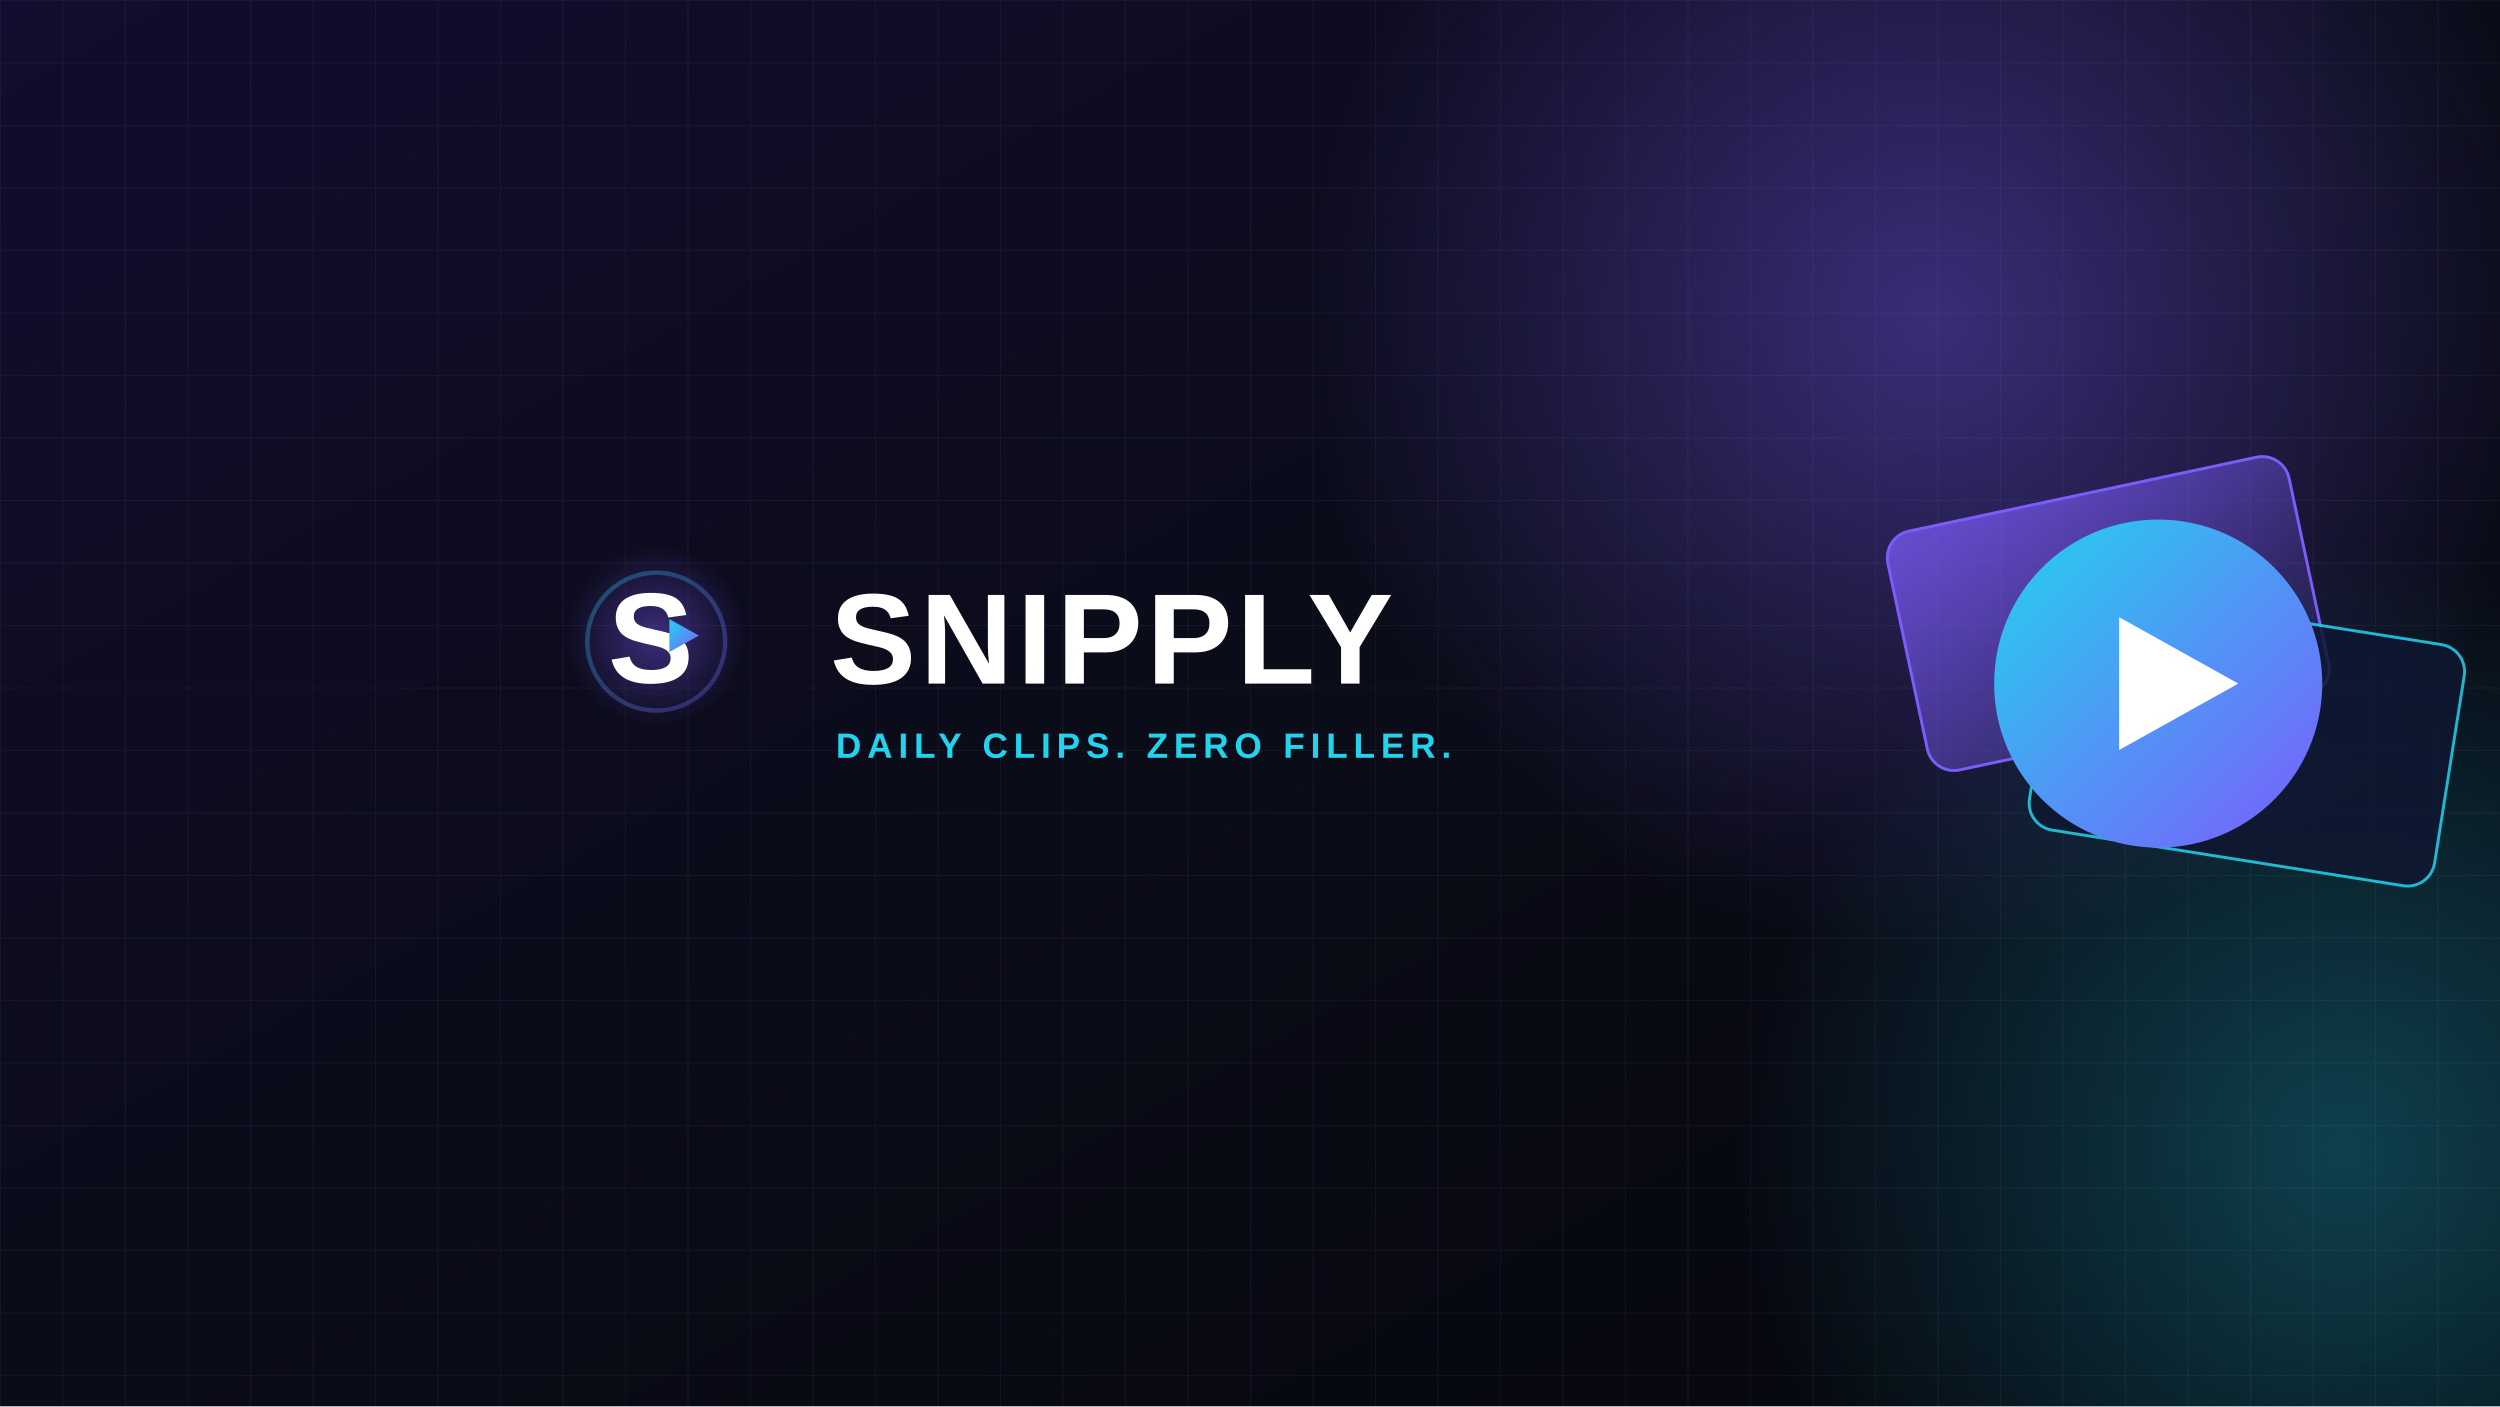
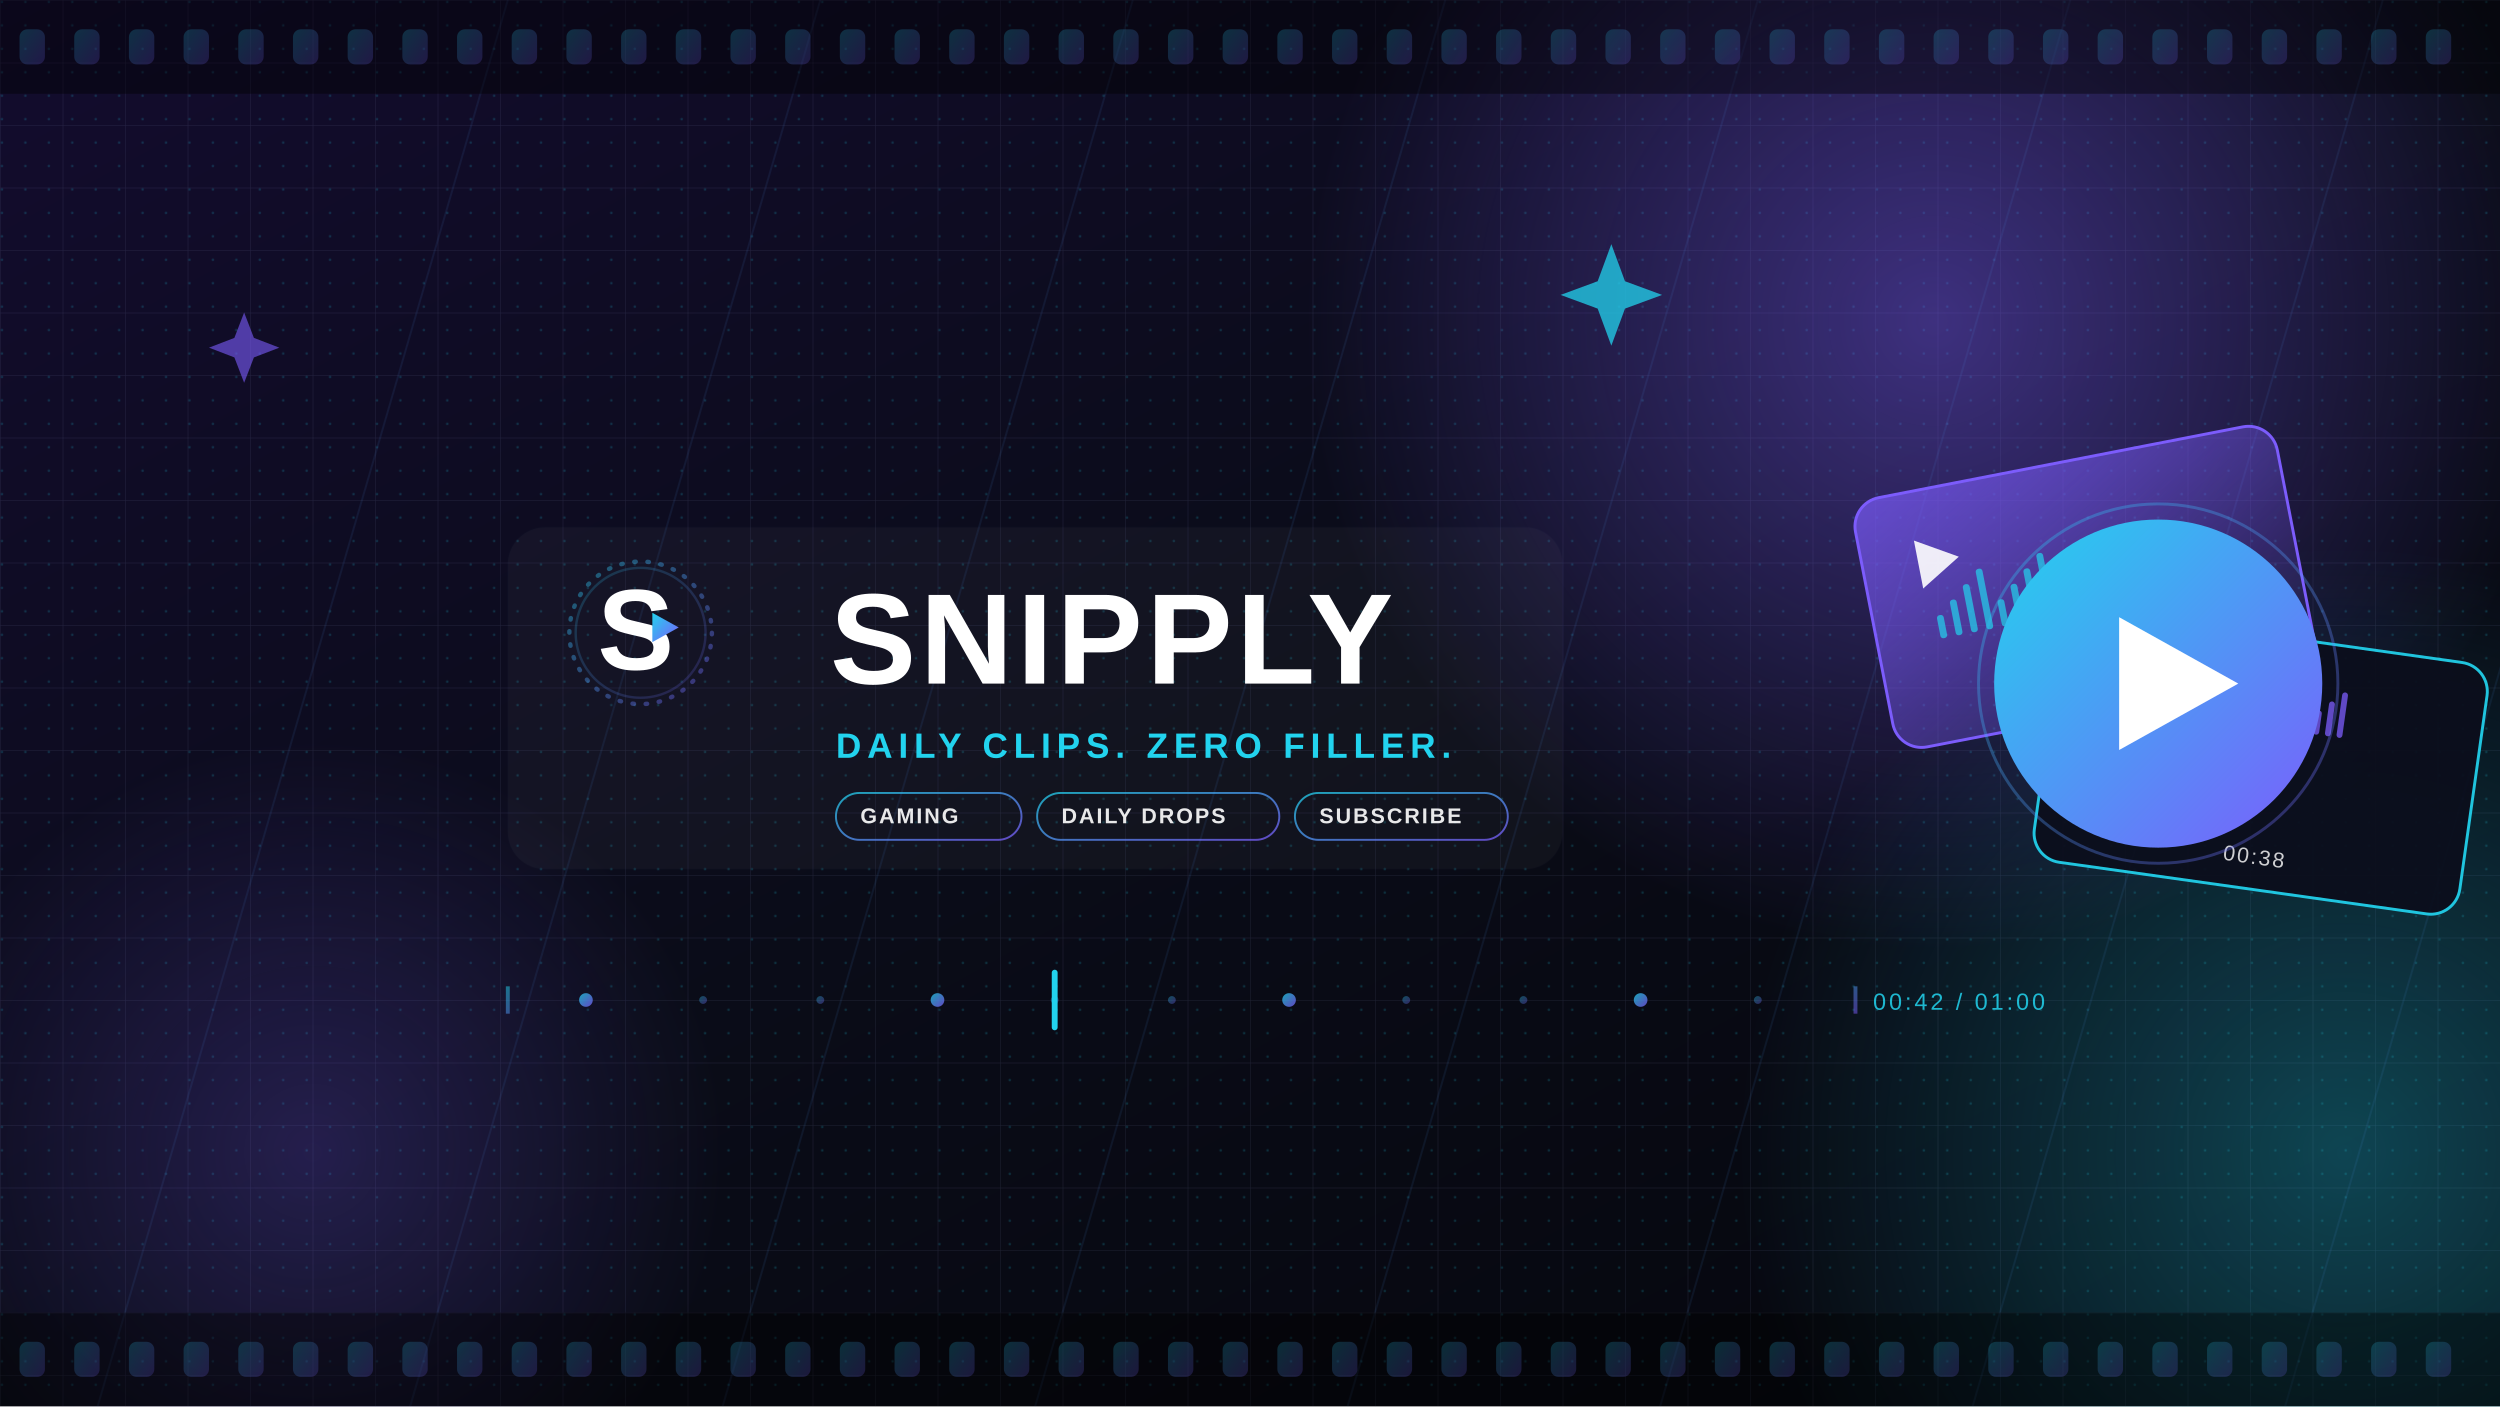
<svg xmlns="http://www.w3.org/2000/svg" width="2560" height="1440" viewBox="0 0 2560 1440">
  <defs>
    <linearGradient id="bg" x1="0" y1="0" x2="1" y2="1">
      <stop offset="0%" stop-color="#130C2E" />
      <stop offset="50%" stop-color="#0A0C18" />
      <stop offset="100%" stop-color="#05060C" />
    </linearGradient>
    <linearGradient id="accent" x1="0" y1="0" x2="1" y2="1">
      <stop offset="0%" stop-color="#22D3EE" />
      <stop offset="100%" stop-color="#7C5CFC" />
    </linearGradient>
-     <linearGradient id="violet" x1="0" y1="0" x2="1" y2="1">
-       <stop offset="0%" stop-color="#7C5CFC" stop-opacity="0.75" />
+     <linearGradient id="card" x1="0" y1="0" x2="1" y2="1">
+       <stop offset="0%" stop-color="#7C5CFC" stop-opacity="0.7" />
      <stop offset="100%" stop-color="#7C5CFC" stop-opacity="0.05" />
    </linearGradient>
    <radialGradient id="glowA" cx="50%" cy="50%" r="50%">
-       <stop offset="0%" stop-color="#7C5CFC" stop-opacity="0.42" />
+       <stop offset="0%" stop-color="#7C5CFC" stop-opacity="0.45" />
      <stop offset="100%" stop-color="#7C5CFC" stop-opacity="0" />
    </radialGradient>
    <radialGradient id="glowB" cx="50%" cy="50%" r="50%">
-       <stop offset="0%" stop-color="#22D3EE" stop-opacity="0.28" />
+       <stop offset="0%" stop-color="#22D3EE" stop-opacity="0.3" />
      <stop offset="100%" stop-color="#22D3EE" stop-opacity="0" />
    </radialGradient>
    <pattern id="grid" width="64" height="64" patternUnits="userSpaceOnUse">
-       <path d="M 64 0 L 0 0 0 64" fill="none" stroke="#8B8FC7" stroke-width="1" opacity="0.16" />
+       <path d="M 64 0 L 0 0 0 64" fill="none" stroke="#8B8FC7" stroke-width="1" opacity="0.18" />
+     </pattern>
+     <pattern id="dots" width="24" height="24" patternUnits="userSpaceOnUse">
+       <circle cx="2" cy="2" r="1.4" fill="#22D3EE" opacity="0.16" />
    </pattern>
  </defs>
  <rect width="2560" height="1440" fill="url(#bg)" />
  <rect width="2560" height="1440" fill="url(#grid)" />
+   <rect width="2560" height="1440" fill="url(#dots)" />
  <circle cx="1980" cy="330" r="640" fill="url(#glowA)" />
  <circle cx="2400" cy="1180" r="620" fill="url(#glowB)" />
-   <g transform="translate(560 545) scale(0.28)">
-     <circle cx="400" cy="380" r="330" fill="url(#glowA)" />
-     <circle cx="400" cy="400" r="252" fill="none" stroke="url(#accent)" stroke-width="16" opacity="0.32" />
+   <circle cx="320" cy="1180" r="420" fill="url(#glowA)" opacity="0.5" />
+   <path d="M 100 1440 L 520 0" stroke="url(#accent)" stroke-width="2" opacity="0.09" />
+   <path d="M 420 1440 L 840 0" stroke="url(#accent)" stroke-width="2" opacity="0.09" />
+   <path d="M 740 1440 L 1160 0" stroke="url(#accent)" stroke-width="2" opacity="0.09" />
+   <path d="M 1060 1440 L 1480 0" stroke="url(#accent)" stroke-width="2" opacity="0.09" />
+   <path d="M 1380 1440 L 1800 0" stroke="url(#accent)" stroke-width="2" opacity="0.09" />
+   <path d="M 1700 1440 L 2120 0" stroke="url(#accent)" stroke-width="2" opacity="0.09" />
+   <path d="M 2020 1440 L 2440 0" stroke="url(#accent)" stroke-width="2" opacity="0.09" />
+   <path d="M 2340 1440 L 2760 0" stroke="url(#accent)" stroke-width="2" opacity="0.09" />
+   <rect x="0" y="0" width="2560" height="96" fill="#000000" opacity="0.42" />
+   <rect x="0" y="1344" width="2560" height="96" fill="#000000" opacity="0.42" />
+   <rect x="20" y="30" width="26" height="36" rx="8" fill="url(#accent)" opacity="0.2" />
+   <rect x="76" y="30" width="26" height="36" rx="8" fill="url(#accent)" opacity="0.2" />
+   <rect x="132" y="30" width="26" height="36" rx="8" fill="url(#accent)" opacity="0.2" />
+   <rect x="188" y="30" width="26" height="36" rx="8" fill="url(#accent)" opacity="0.2" />
+   <rect x="244" y="30" width="26" height="36" rx="8" fill="url(#accent)" opacity="0.2" />
+   <rect x="300" y="30" width="26" height="36" rx="8" fill="url(#accent)" opacity="0.2" />
+   <rect x="356" y="30" width="26" height="36" rx="8" fill="url(#accent)" opacity="0.2" />
+   <rect x="412" y="30" width="26" height="36" rx="8" fill="url(#accent)" opacity="0.2" />
+   <rect x="468" y="30" width="26" height="36" rx="8" fill="url(#accent)" opacity="0.2" />
+   <rect x="524" y="30" width="26" height="36" rx="8" fill="url(#accent)" opacity="0.2" />
+   <rect x="580" y="30" width="26" height="36" rx="8" fill="url(#accent)" opacity="0.2" />
+   <rect x="636" y="30" width="26" height="36" rx="8" fill="url(#accent)" opacity="0.2" />
+   <rect x="692" y="30" width="26" height="36" rx="8" fill="url(#accent)" opacity="0.2" />
+   <rect x="748" y="30" width="26" height="36" rx="8" fill="url(#accent)" opacity="0.2" />
+   <rect x="804" y="30" width="26" height="36" rx="8" fill="url(#accent)" opacity="0.2" />
+   <rect x="860" y="30" width="26" height="36" rx="8" fill="url(#accent)" opacity="0.2" />
+   <rect x="916" y="30" width="26" height="36" rx="8" fill="url(#accent)" opacity="0.2" />
+   <rect x="972" y="30" width="26" height="36" rx="8" fill="url(#accent)" opacity="0.2" />
+   <rect x="1028" y="30" width="26" height="36" rx="8" fill="url(#accent)" opacity="0.2" />
+   <rect x="1084" y="30" width="26" height="36" rx="8" fill="url(#accent)" opacity="0.2" />
+   <rect x="1140" y="30" width="26" height="36" rx="8" fill="url(#accent)" opacity="0.2" />
+   <rect x="1196" y="30" width="26" height="36" rx="8" fill="url(#accent)" opacity="0.2" />
+   <rect x="1252" y="30" width="26" height="36" rx="8" fill="url(#accent)" opacity="0.2" />
+   <rect x="1308" y="30" width="26" height="36" rx="8" fill="url(#accent)" opacity="0.2" />
+   <rect x="1364" y="30" width="26" height="36" rx="8" fill="url(#accent)" opacity="0.2" />
+   <rect x="1420" y="30" width="26" height="36" rx="8" fill="url(#accent)" opacity="0.2" />
+   <rect x="1476" y="30" width="26" height="36" rx="8" fill="url(#accent)" opacity="0.2" />
+   <rect x="1532" y="30" width="26" height="36" rx="8" fill="url(#accent)" opacity="0.2" />
+   <rect x="1588" y="30" width="26" height="36" rx="8" fill="url(#accent)" opacity="0.2" />
+   <rect x="1644" y="30" width="26" height="36" rx="8" fill="url(#accent)" opacity="0.2" />
+   <rect x="1700" y="30" width="26" height="36" rx="8" fill="url(#accent)" opacity="0.2" />
+   <rect x="1756" y="30" width="26" height="36" rx="8" fill="url(#accent)" opacity="0.2" />
+   <rect x="1812" y="30" width="26" height="36" rx="8" fill="url(#accent)" opacity="0.2" />
+   <rect x="1868" y="30" width="26" height="36" rx="8" fill="url(#accent)" opacity="0.2" />
+   <rect x="1924" y="30" width="26" height="36" rx="8" fill="url(#accent)" opacity="0.2" />
+   <rect x="1980" y="30" width="26" height="36" rx="8" fill="url(#accent)" opacity="0.2" />
+   <rect x="2036" y="30" width="26" height="36" rx="8" fill="url(#accent)" opacity="0.2" />
+   <rect x="2092" y="30" width="26" height="36" rx="8" fill="url(#accent)" opacity="0.2" />
+   <rect x="2148" y="30" width="26" height="36" rx="8" fill="url(#accent)" opacity="0.2" />
+   <rect x="2204" y="30" width="26" height="36" rx="8" fill="url(#accent)" opacity="0.2" />
+   <rect x="2260" y="30" width="26" height="36" rx="8" fill="url(#accent)" opacity="0.2" />
+   <rect x="2316" y="30" width="26" height="36" rx="8" fill="url(#accent)" opacity="0.2" />
+   <rect x="2372" y="30" width="26" height="36" rx="8" fill="url(#accent)" opacity="0.2" />
+   <rect x="2428" y="30" width="26" height="36" rx="8" fill="url(#accent)" opacity="0.2" />
+   <rect x="2484" y="30" width="26" height="36" rx="8" fill="url(#accent)" opacity="0.2" />
+   <rect x="20" y="1374" width="26" height="36" rx="8" fill="url(#accent)" opacity="0.2" />
+   <rect x="76" y="1374" width="26" height="36" rx="8" fill="url(#accent)" opacity="0.2" />
+   <rect x="132" y="1374" width="26" height="36" rx="8" fill="url(#accent)" opacity="0.2" />
+   <rect x="188" y="1374" width="26" height="36" rx="8" fill="url(#accent)" opacity="0.2" />
+   <rect x="244" y="1374" width="26" height="36" rx="8" fill="url(#accent)" opacity="0.2" />
+   <rect x="300" y="1374" width="26" height="36" rx="8" fill="url(#accent)" opacity="0.2" />
+   <rect x="356" y="1374" width="26" height="36" rx="8" fill="url(#accent)" opacity="0.2" />
+   <rect x="412" y="1374" width="26" height="36" rx="8" fill="url(#accent)" opacity="0.2" />
+   <rect x="468" y="1374" width="26" height="36" rx="8" fill="url(#accent)" opacity="0.2" />
+   <rect x="524" y="1374" width="26" height="36" rx="8" fill="url(#accent)" opacity="0.2" />
+   <rect x="580" y="1374" width="26" height="36" rx="8" fill="url(#accent)" opacity="0.2" />
+   <rect x="636" y="1374" width="26" height="36" rx="8" fill="url(#accent)" opacity="0.2" />
+   <rect x="692" y="1374" width="26" height="36" rx="8" fill="url(#accent)" opacity="0.2" />
+   <rect x="748" y="1374" width="26" height="36" rx="8" fill="url(#accent)" opacity="0.2" />
+   <rect x="804" y="1374" width="26" height="36" rx="8" fill="url(#accent)" opacity="0.2" />
+   <rect x="860" y="1374" width="26" height="36" rx="8" fill="url(#accent)" opacity="0.2" />
+   <rect x="916" y="1374" width="26" height="36" rx="8" fill="url(#accent)" opacity="0.2" />
+   <rect x="972" y="1374" width="26" height="36" rx="8" fill="url(#accent)" opacity="0.2" />
+   <rect x="1028" y="1374" width="26" height="36" rx="8" fill="url(#accent)" opacity="0.2" />
+   <rect x="1084" y="1374" width="26" height="36" rx="8" fill="url(#accent)" opacity="0.2" />
+   <rect x="1140" y="1374" width="26" height="36" rx="8" fill="url(#accent)" opacity="0.2" />
+   <rect x="1196" y="1374" width="26" height="36" rx="8" fill="url(#accent)" opacity="0.2" />
+   <rect x="1252" y="1374" width="26" height="36" rx="8" fill="url(#accent)" opacity="0.2" />
+   <rect x="1308" y="1374" width="26" height="36" rx="8" fill="url(#accent)" opacity="0.2" />
+   <rect x="1364" y="1374" width="26" height="36" rx="8" fill="url(#accent)" opacity="0.2" />
+   <rect x="1420" y="1374" width="26" height="36" rx="8" fill="url(#accent)" opacity="0.2" />
+   <rect x="1476" y="1374" width="26" height="36" rx="8" fill="url(#accent)" opacity="0.2" />
+   <rect x="1532" y="1374" width="26" height="36" rx="8" fill="url(#accent)" opacity="0.2" />
+   <rect x="1588" y="1374" width="26" height="36" rx="8" fill="url(#accent)" opacity="0.2" />
+   <rect x="1644" y="1374" width="26" height="36" rx="8" fill="url(#accent)" opacity="0.2" />
+   <rect x="1700" y="1374" width="26" height="36" rx="8" fill="url(#accent)" opacity="0.2" />
+   <rect x="1756" y="1374" width="26" height="36" rx="8" fill="url(#accent)" opacity="0.2" />
+   <rect x="1812" y="1374" width="26" height="36" rx="8" fill="url(#accent)" opacity="0.2" />
+   <rect x="1868" y="1374" width="26" height="36" rx="8" fill="url(#accent)" opacity="0.2" />
+   <rect x="1924" y="1374" width="26" height="36" rx="8" fill="url(#accent)" opacity="0.2" />
+   <rect x="1980" y="1374" width="26" height="36" rx="8" fill="url(#accent)" opacity="0.2" />
+   <rect x="2036" y="1374" width="26" height="36" rx="8" fill="url(#accent)" opacity="0.2" />
+   <rect x="2092" y="1374" width="26" height="36" rx="8" fill="url(#accent)" opacity="0.2" />
+   <rect x="2148" y="1374" width="26" height="36" rx="8" fill="url(#accent)" opacity="0.2" />
+   <rect x="2204" y="1374" width="26" height="36" rx="8" fill="url(#accent)" opacity="0.2" />
+   <rect x="2260" y="1374" width="26" height="36" rx="8" fill="url(#accent)" opacity="0.2" />
+   <rect x="2316" y="1374" width="26" height="36" rx="8" fill="url(#accent)" opacity="0.2" />
+   <rect x="2372" y="1374" width="26" height="36" rx="8" fill="url(#accent)" opacity="0.2" />
+   <rect x="2428" y="1374" width="26" height="36" rx="8" fill="url(#accent)" opacity="0.2" />
+   <rect x="2484" y="1374" width="26" height="36" rx="8" fill="url(#accent)" opacity="0.2" />
+   <rect x="520" y="540" width="1080" height="350" rx="38" fill="#FFFFFF" opacity="0.035" stroke="url(#accent)" stroke-width="2" stroke-opacity="0.18" />
+   <g transform="translate(556 548) scale(0.25)">
+     <circle cx="400" cy="400" r="266" fill="none" stroke="url(#accent)" stroke-width="10" opacity="0.2" />
+     <circle cx="400" cy="400" r="292" fill="none" stroke="url(#accent)" stroke-width="18" stroke-dasharray="6 48" stroke-linecap="round" opacity="0.4" />
    <text x="380" y="550" text-anchor="middle" font-family="Liberation Sans, Arial, sans-serif" font-size="470" font-weight="bold" fill="#FFFFFF">S</text>
    <path d="M 448 318 L 448 438 L 556 378 Z" fill="url(#accent)" />
  </g>
  <text x="850" y="700" font-family="Liberation Sans, Arial, sans-serif" font-size="132" font-weight="bold" letter-spacing="4" fill="#FFFFFF">SNIPPLY</text>
  <text x="856" y="776" font-family="Liberation Sans, Arial, sans-serif" font-size="36" font-weight="bold" letter-spacing="6" fill="#22D3EE">DAILY CLIPS. ZERO FILLER.</text>
-   <g transform="rotate(-12 2180 680)">
-     <rect x="1960" y="500" width="420" height="250" rx="28" fill="url(#violet)" stroke="#7C5CFC" stroke-width="3" />
-   </g>
-   <g transform="rotate(9 2300 760)">
-     <rect x="2090" y="630" width="420" height="250" rx="28" fill="#0E1630" stroke="#22D3EE" stroke-width="3" opacity="0.85" />
+   <g font-family="Liberation Sans, Arial, sans-serif" font-size="22" font-weight="bold" letter-spacing="2">
+     <rect x="856" y="812" width="190" height="48" rx="24" fill="none" stroke="url(#accent)" stroke-width="2" opacity="0.75" />
+     <text x="881" y="843" fill="#FFFFFF" opacity="0.9">GAMING</text>
+     <rect x="1062" y="812" width="248" height="48" rx="24" fill="none" stroke="url(#accent)" stroke-width="2" opacity="0.75" />
+     <text x="1087" y="843" fill="#FFFFFF" opacity="0.9">DAILY DROPS</text>
+     <rect x="1326" y="812" width="218" height="48" rx="24" fill="none" stroke="url(#accent)" stroke-width="2" opacity="0.75" />
+     <text x="1351" y="843" fill="#FFFFFF" opacity="0.9">SUBSCRIBE</text>
+   </g>
+   <path d="M 520 1024 L 1900 1024" stroke="url(#accent)" stroke-width="3" opacity="0.28" />
+   <path d="M 520 1010 L 520 1038 M 1900 1010 L 1900 1038" stroke="url(#accent)" stroke-width="4" opacity="0.5" />
+   <circle cx="600" cy="1024" r="7" fill="url(#accent)" opacity="0.75" />
+   <circle cx="720" cy="1024" r="4" fill="url(#accent)" opacity="0.35" />
+   <circle cx="840" cy="1024" r="4" fill="url(#accent)" opacity="0.35" />
+   <circle cx="960" cy="1024" r="7" fill="url(#accent)" opacity="0.75" />
+   <circle cx="1080" cy="1024" r="4" fill="url(#accent)" opacity="0.35" />
+   <circle cx="1200" cy="1024" r="4" fill="url(#accent)" opacity="0.35" />
+   <circle cx="1320" cy="1024" r="7" fill="url(#accent)" opacity="0.75" />
+   <circle cx="1440" cy="1024" r="4" fill="url(#accent)" opacity="0.35" />
+   <circle cx="1560" cy="1024" r="4" fill="url(#accent)" opacity="0.35" />
+   <circle cx="1680" cy="1024" r="7" fill="url(#accent)" opacity="0.75" />
+   <circle cx="1800" cy="1024" r="4" fill="url(#accent)" opacity="0.35" />
+   <path d="M 1080 996 L 1080 1052" stroke="#22D3EE" stroke-width="6" stroke-linecap="round" />
+   <text x="1918" y="1034" font-family="Liberation Sans, Arial, sans-serif" font-size="24" letter-spacing="3" fill="#22D3EE" opacity="0.85">00:42 / 01:00</text>
+   <g transform="rotate(-11 2140 600)">
+     <rect x="1915" y="470" width="440" height="260" rx="30" fill="url(#card)" stroke="#7C5CFC" stroke-width="3" />
+     <path d="M 1972 520 L 1972 570 L 2014 545 Z" fill="#FFFFFF" opacity="0.9" />
+     <rect x="1980" y="600" width="7" height="24" rx="3" fill="#22D3EE" opacity="0.7" />
+     <rect x="1996" y="587" width="7" height="37" rx="3" fill="#22D3EE" opacity="0.7" />
+     <rect x="2012" y="574" width="7" height="50" rx="3" fill="#22D3EE" opacity="0.7" />
+     <rect x="2028" y="561" width="7" height="63" rx="3" fill="#22D3EE" opacity="0.7" />
+     <rect x="2044" y="596" width="7" height="28" rx="3" fill="#22D3EE" opacity="0.7" />
+     <rect x="2060" y="583" width="7" height="41" rx="3" fill="#22D3EE" opacity="0.7" />
+     <rect x="2076" y="570" width="7" height="54" rx="3" fill="#22D3EE" opacity="0.7" />
+     <rect x="2092" y="557" width="7" height="67" rx="3" fill="#22D3EE" opacity="0.7" />
+     <rect x="2108" y="592" width="7" height="32" rx="3" fill="#22D3EE" opacity="0.7" />
+     <rect x="2124" y="579" width="7" height="45" rx="3" fill="#22D3EE" opacity="0.7" />
+     <rect x="2140" y="566" width="7" height="58" rx="3" fill="#22D3EE" opacity="0.7" />
+     <rect x="2156" y="553" width="7" height="71" rx="3" fill="#22D3EE" opacity="0.7" />
+     <rect x="2172" y="588" width="7" height="36" rx="3" fill="#22D3EE" opacity="0.7" />
+     <rect x="2188" y="575" width="7" height="49" rx="3" fill="#22D3EE" opacity="0.7" />
+     <rect x="2204" y="562" width="7" height="62" rx="3" fill="#22D3EE" opacity="0.7" />
+     <rect x="2220" y="597" width="7" height="27" rx="3" fill="#22D3EE" opacity="0.7" />
+     <rect x="2236" y="584" width="7" height="40" rx="3" fill="#22D3EE" opacity="0.7" />
+     <text x="2110" y="708" font-family="Liberation Sans, Arial, sans-serif" font-size="22" letter-spacing="2" fill="#FFFFFF" opacity="0.8">00:12</text>
+   </g>
+   <g transform="rotate(8 2310 780)">
+     <rect x="2095" y="650" width="440" height="260" rx="30" fill="#0B0D1B" opacity="0.92" stroke="#22D3EE" stroke-width="3" />
+     <rect x="2160" y="726" width="6" height="18" rx="3" fill="#7C5CFC" opacity="0.75" />
+     <rect x="2172" y="715" width="6" height="29" rx="3" fill="#7C5CFC" opacity="0.75" />
+     <rect x="2184" y="704" width="6" height="40" rx="3" fill="#7C5CFC" opacity="0.75" />
+     <rect x="2196" y="693" width="6" height="51" rx="3" fill="#7C5CFC" opacity="0.75" />
+     <rect x="2208" y="718" width="6" height="26" rx="3" fill="#7C5CFC" opacity="0.75" />
+     <rect x="2220" y="707" width="6" height="37" rx="3" fill="#7C5CFC" opacity="0.75" />
+     <rect x="2232" y="696" width="6" height="48" rx="3" fill="#7C5CFC" opacity="0.75" />
+     <rect x="2244" y="721" width="6" height="23" rx="3" fill="#7C5CFC" opacity="0.75" />
+     <rect x="2256" y="710" width="6" height="34" rx="3" fill="#7C5CFC" opacity="0.75" />
+     <rect x="2268" y="699" width="6" height="45" rx="3" fill="#7C5CFC" opacity="0.75" />
+     <rect x="2280" y="724" width="6" height="20" rx="3" fill="#7C5CFC" opacity="0.75" />
+     <rect x="2292" y="713" width="6" height="31" rx="3" fill="#7C5CFC" opacity="0.75" />
+     <rect x="2304" y="702" width="6" height="42" rx="3" fill="#7C5CFC" opacity="0.75" />
+     <rect x="2316" y="691" width="6" height="53" rx="3" fill="#7C5CFC" opacity="0.75" />
+     <rect x="2328" y="716" width="6" height="28" rx="3" fill="#7C5CFC" opacity="0.75" />
+     <rect x="2340" y="705" width="6" height="39" rx="3" fill="#7C5CFC" opacity="0.75" />
+     <rect x="2352" y="694" width="6" height="50" rx="3" fill="#7C5CFC" opacity="0.75" />
+     <rect x="2364" y="719" width="6" height="25" rx="3" fill="#7C5CFC" opacity="0.75" />
+     <rect x="2376" y="708" width="6" height="36" rx="3" fill="#7C5CFC" opacity="0.75" />
+     <rect x="2388" y="697" width="6" height="47" rx="3" fill="#7C5CFC" opacity="0.75" />
+     <text x="2290" y="884" font-family="Liberation Sans, Arial, sans-serif" font-size="22" letter-spacing="2" fill="#FFFFFF" opacity="0.8">00:38</text>
  </g>
  <circle cx="2210" cy="700" r="168" fill="url(#accent)" />
+   <circle cx="2210" cy="700" r="184" fill="none" stroke="url(#accent)" stroke-width="3" opacity="0.35" />
  <path d="M 2170 632 L 2170 768 L 2292 700 Z" fill="#FFFFFF" />
+   <path d="M 1650 250 L 1664 288 L 1702 302 L 1664 316 L 1650 354 L 1636 316 L 1598 302 L 1636 288 Z" fill="#22D3EE" opacity="0.75" />
+   <path d="M 250 320 L 260 346 L 286 356 L 260 366 L 250 392 L 240 366 L 214 356 L 240 346 Z" fill="#7C5CFC" opacity="0.6" />
</svg>
